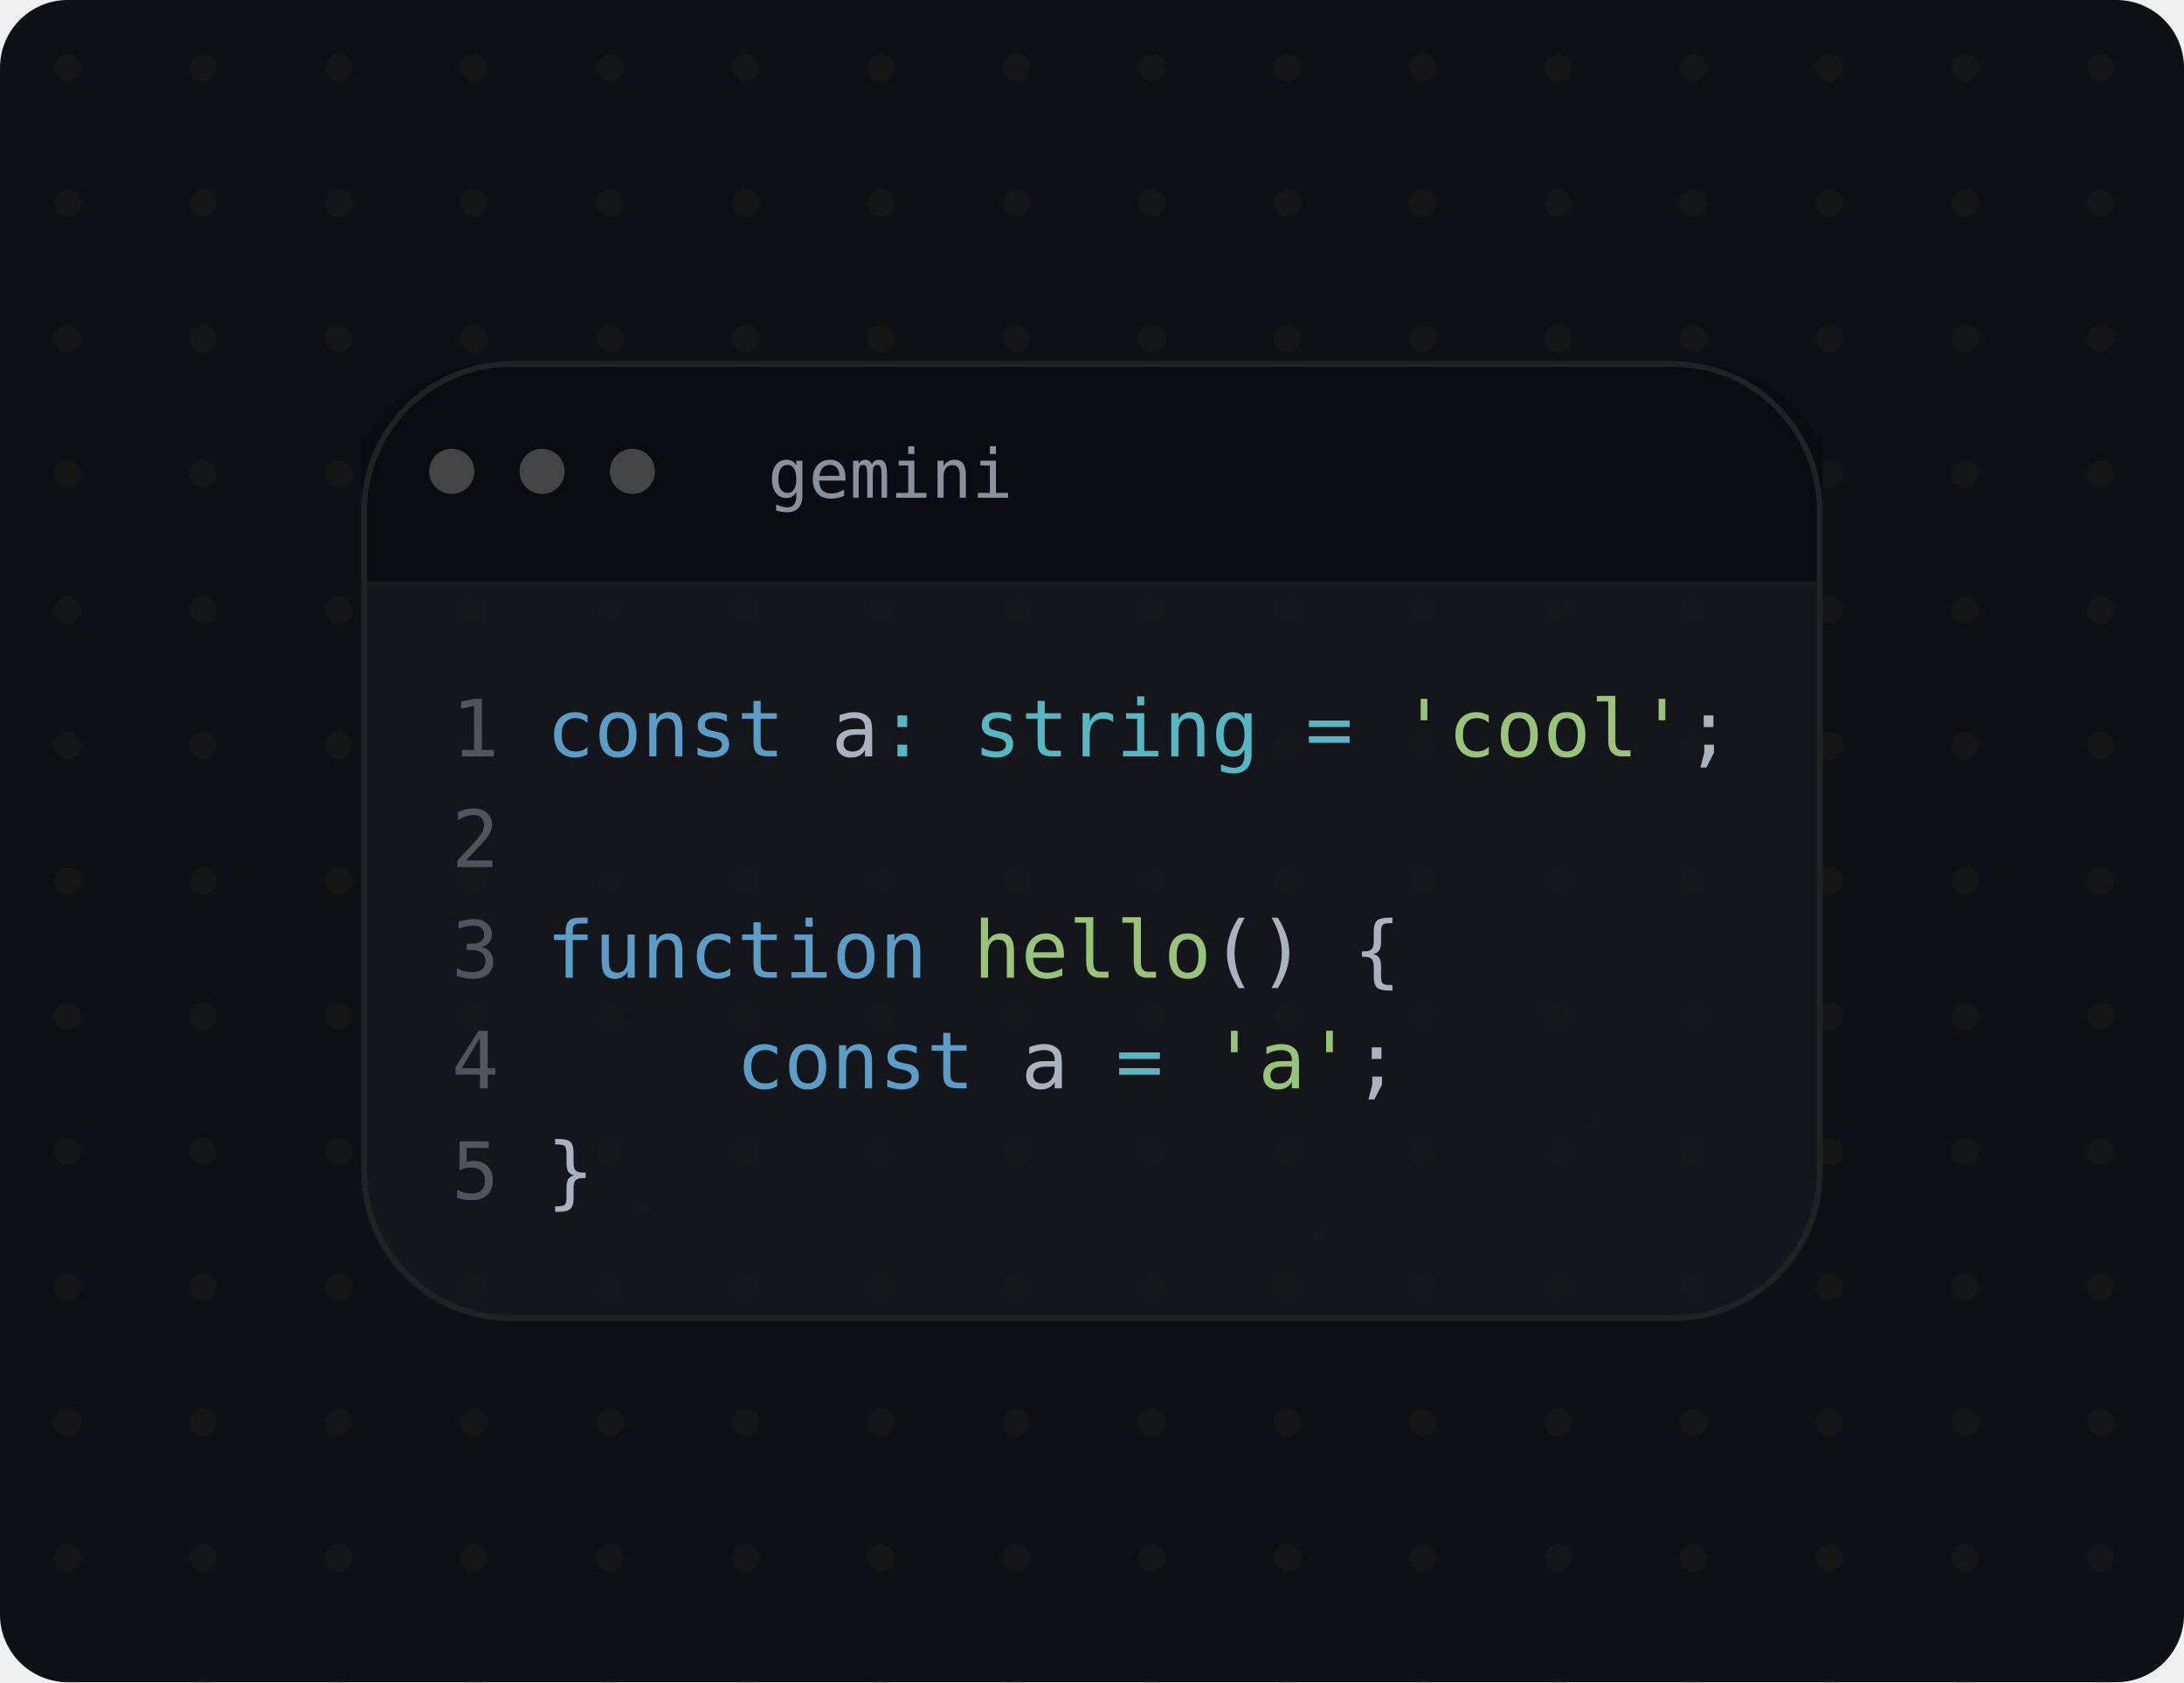
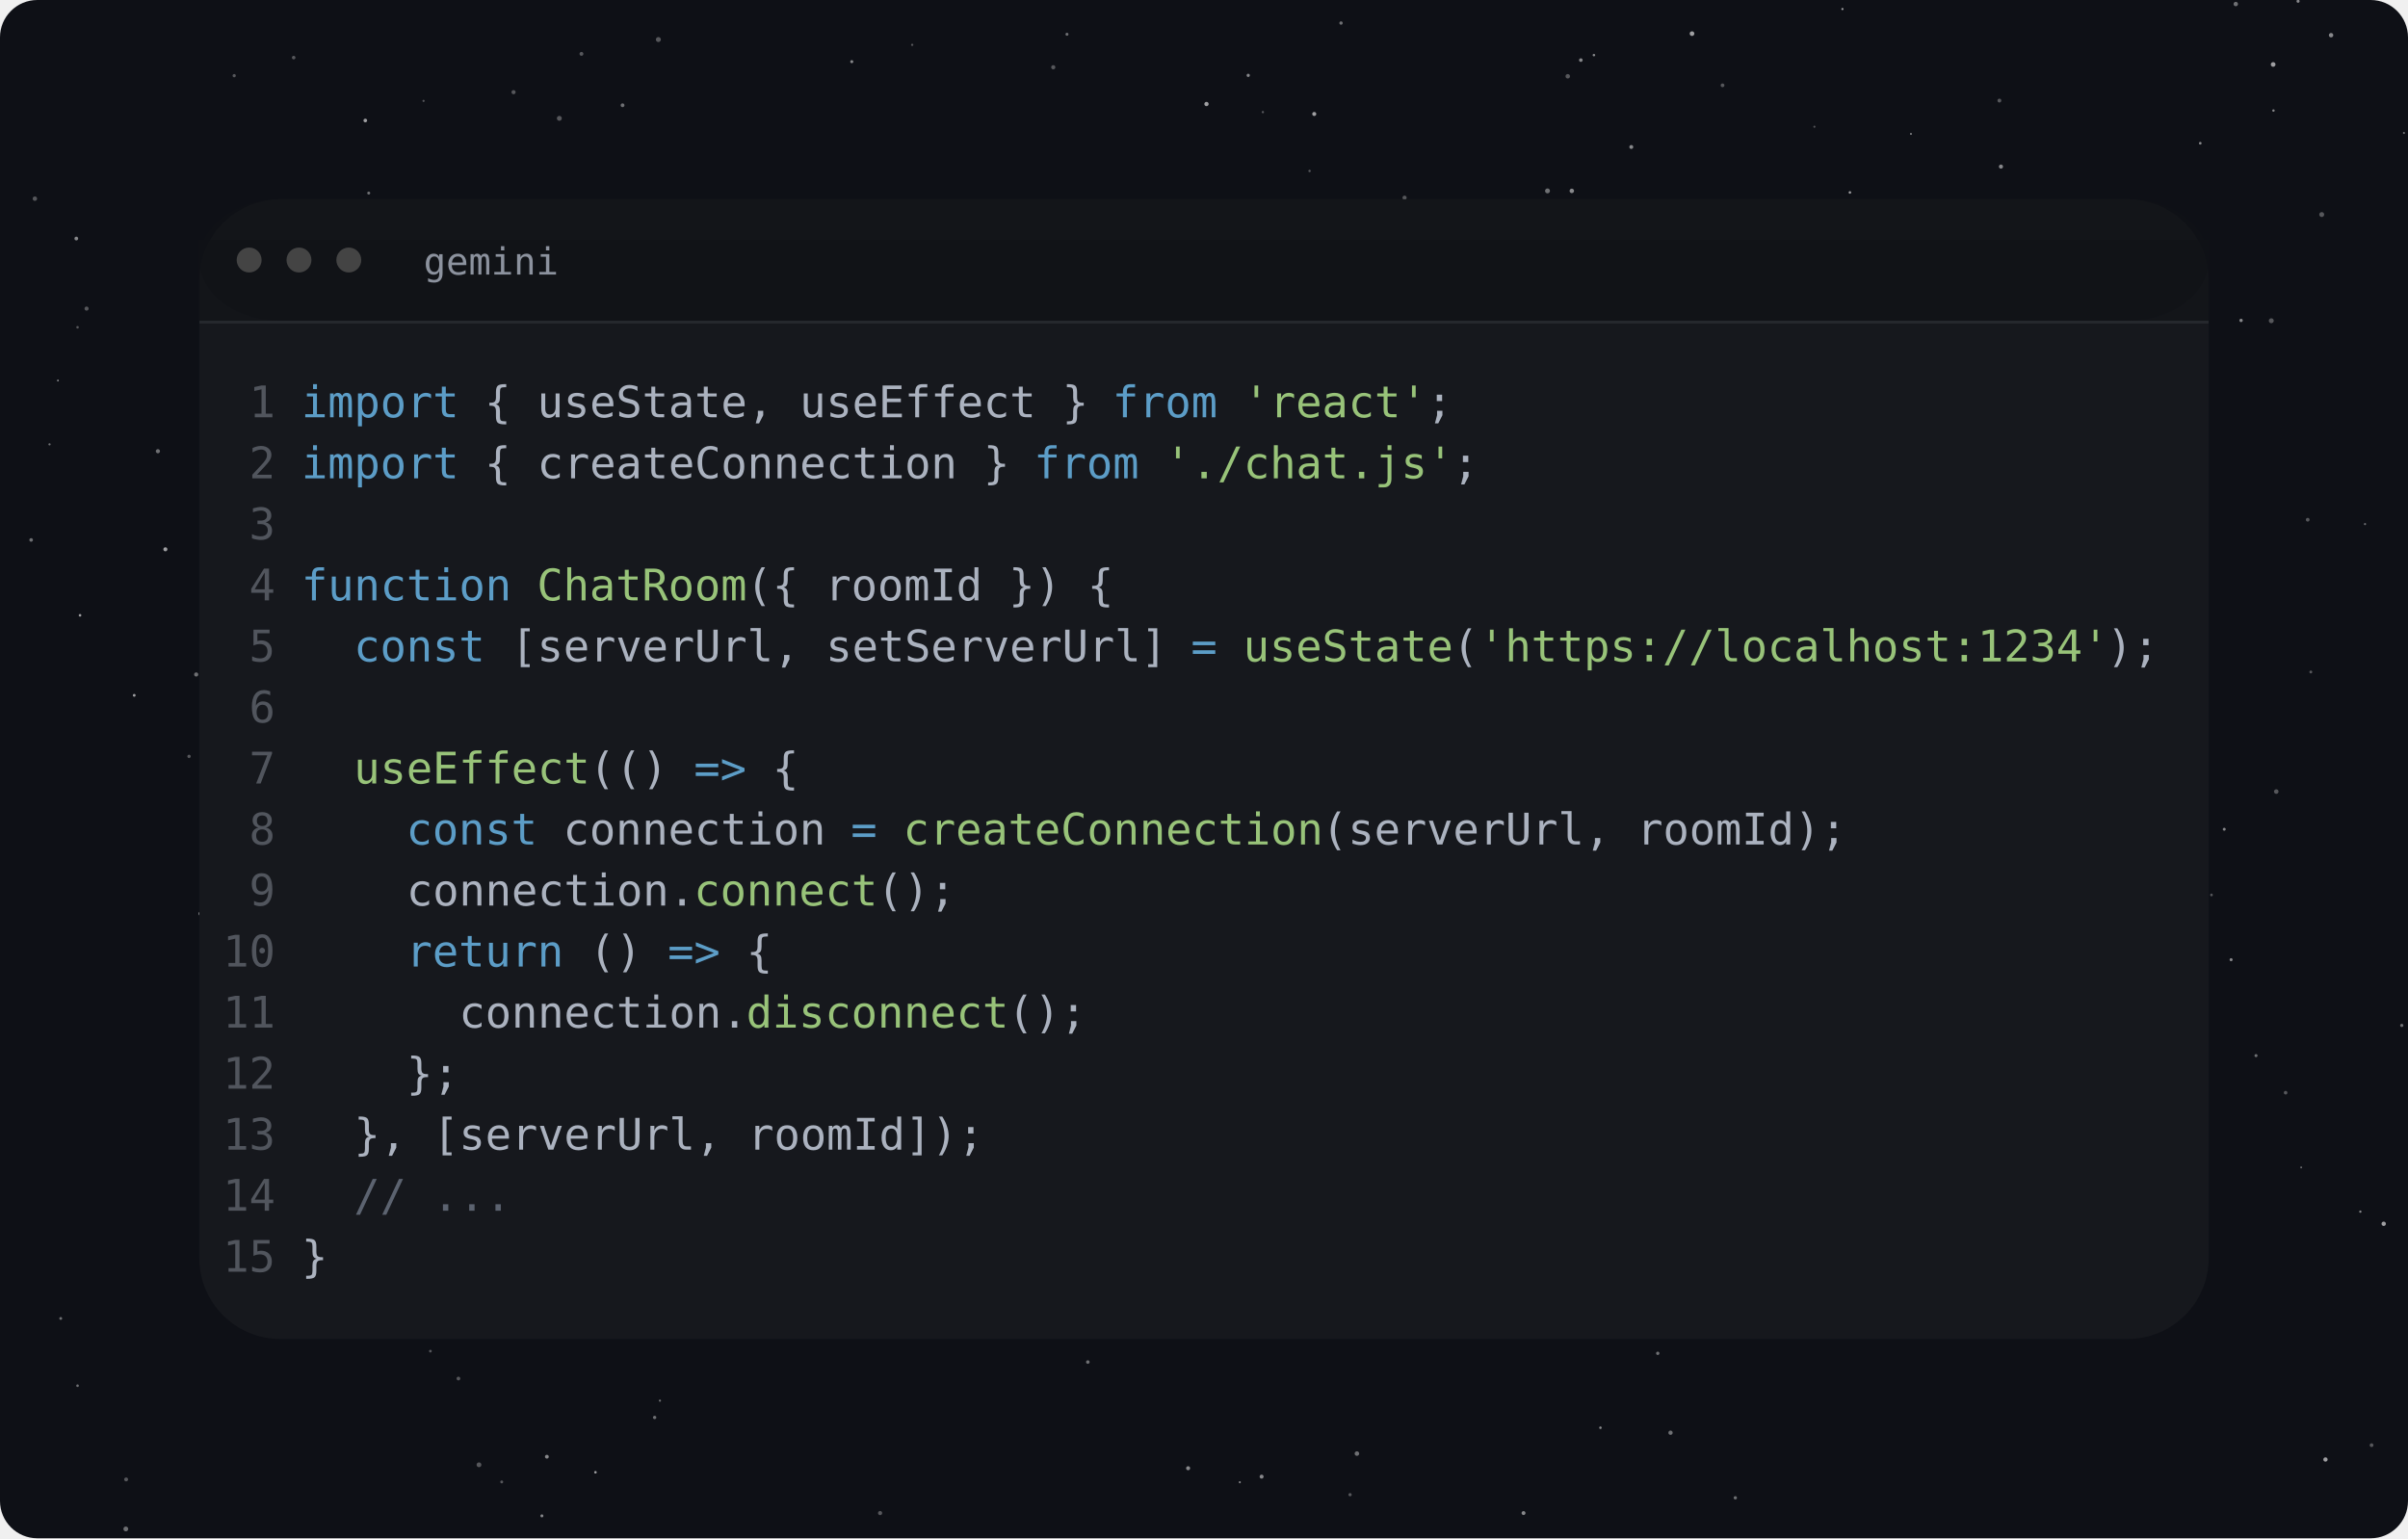
- <svg xmlns="http://www.w3.org/2000/svg" viewBox="0 0 386.8 298" width="386.8" height="298">
-   <defs>
-     <pattern id="bg-pattern" width="24" height="24" patternUnits="userSpaceOnUse">
-       <circle cx="12" cy="12" r="2.4" fill="#161616" />
-     </pattern>
-   </defs>
-   <rect x="0" y="0" width="386.8" height="298" fill="#0e1016" rx="12" ry="12" />
-   <rect x="0" y="0" width="386.8" height="298" fill="url(#bg-pattern)" rx="12" ry="12" />
-   <g class="overlay">
-     <circle cx="84" cy="79" r="1" fill="#1c1c1c" />
-   </g>
-   <g class="overlay">
-     <circle cx="292.8" cy="89" r="1.5" fill="#1a1a1a" />
-   </g>
-   <g class="overlay">
-     <circle cx="133.4" cy="109" r="1" fill="#1b1b1b" />
-   </g>
-   <g class="overlay">
-     <circle cx="273.4" cy="179" r="1.5" fill="#1a1a1a" />
-   </g>
-   <g class="overlay">
-     <circle cx="114" cy="214" r="1" fill="#1c1c1c" />
-   </g>
-   <g class="overlay">
-     <circle cx="282.8" cy="199" r="1" fill="#1b1b1b" />
-   </g>
-   <g class="overlay">
-     <circle cx="193.4" cy="74" r="1.5" fill="#1a1a1a" />
-   </g>
-   <g class="overlay">
-     <circle cx="233.4" cy="219" r="1" fill="#1c1c1c" />
-   </g>
+ <svg xmlns="http://www.w3.org/2000/svg" viewBox="0 0 773.2 494" width="773.2" height="494">
+   <rect x="0" y="0" width="773.2" height="494" fill="#0e1016" rx="12" ry="12" />
  <g transform="translate(64, 64)">
-     <rect x="0" y="0" width="258.8" height="170" fill="#16181d" rx="26" ry="26" opacity="0.8" />
+     <g transform="translate(-64, -64)">
+       <g class="overlay">
+         <g fill="#ffffff">
+           <circle cx="24.9" cy="445.0" r="0.42" fill-opacity="0.4" />
+           <circle cx="719.6" cy="102.9" r="0.54" fill-opacity="0.5" />
+           <circle cx="186.7" cy="17.3" r="0.62" fill-opacity="0.3" />
+           <circle cx="283.0" cy="279.6" r="0.53" fill-opacity="0.6" />
+           <circle cx="64.4" cy="293.4" r="0.68" fill-opacity="0.5" />
+           <circle cx="655.6" cy="427.0" r="0.73" fill-opacity="0.4" />
+           <circle cx="633.7" cy="211.7" r="0.76" fill-opacity="0.6" />
+           <circle cx="543.3" cy="10.8" r="0.75" fill-opacity="0.6" />
+           <circle cx="558.4" cy="361.8" r="0.70" fill-opacity="0.4" />
+           <circle cx="245.6" cy="233.8" r="0.76" fill-opacity="0.6" />
+           <circle cx="292.9" cy="14.4" r="0.36" fill-opacity="0.3" />
+           <circle cx="80.9" cy="339.3" r="0.31" fill-opacity="0.4" />
+           <circle cx="628.3" cy="356.1" r="0.78" fill-opacity="0.5" />
+           <circle cx="212.7" cy="121.0" r="0.36" fill-opacity="0.4" />
+           <circle cx="319.9" cy="98.4" r="0.31" fill-opacity="0.5" />
+           <circle cx="330.6" cy="240.1" r="0.46" fill-opacity="0.6" />
+           <circle cx="528.7" cy="256.8" r="0.58" fill-opacity="0.5" />
+           <circle cx="733.9" cy="350.9" r="0.58" fill-opacity="0.3" />
+           <circle cx="612.0" cy="315.3" r="0.46" fill-opacity="0.4" />
+           <circle cx="175.6" cy="467.8" r="0.61" fill-opacity="0.5" />
+           <circle cx="729.3" cy="103.0" r="0.79" fill-opacity="0.3" />
+           <circle cx="522.0" cy="140.5" r="0.48" fill-opacity="0.5" />
+           <circle cx="435.7" cy="466.8" r="0.73" fill-opacity="0.4" />
+           <circle cx="441.7" cy="376.8" r="0.49" fill-opacity="0.4" />
+           <circle cx="223.9" cy="269.7" r="0.75" fill-opacity="0.4" />
+           <circle cx="547.1" cy="409.3" r="0.75" fill-opacity="0.5" />
+           <circle cx="601.7" cy="89.0" r="0.31" fill-opacity="0.6" />
+           <circle cx="660.2" cy="174.6" r="0.31" fill-opacity="0.4" />
+           <circle cx="250.8" cy="264.3" r="0.65" fill-opacity="0.5" />
+           <circle cx="24.9" cy="105.1" r="0.41" fill-opacity="0.3" />
+           <circle cx="227.1" cy="211.8" r="0.30" fill-opacity="0.3" />
+           <circle cx="468.4" cy="212.2" r="0.43" fill-opacity="0.4" />
+           <circle cx="282.6" cy="485.9" r="0.67" fill-opacity="0.3" />
+           <circle cx="138.2" cy="433.9" r="0.44" fill-opacity="0.3" />
+           <circle cx="456.4" cy="179.2" r="0.36" fill-opacity="0.5" />
+           <circle cx="238.8" cy="273.5" r="0.48" fill-opacity="0.3" />
+           <circle cx="199.9" cy="33.8" r="0.61" fill-opacity="0.4" />
+           <circle cx="25.7" cy="197.6" r="0.42" fill-opacity="0.6" />
+           <circle cx="450.4" cy="397.0" r="0.38" fill-opacity="0.6" />
+           <circle cx="159.8" cy="347.8" r="0.54" fill-opacity="0.3" />
+           <circle cx="147.2" cy="442.7" r="0.60" fill-opacity="0.3" />
+           <circle cx="503.4" cy="24.5" r="0.72" fill-opacity="0.3" />
+           <circle cx="334.4" cy="140.7" r="0.61" fill-opacity="0.4" />
+           <circle cx="92.0" cy="413.0" r="0.31" fill-opacity="0.4" />
+           <circle cx="387.4" cy="33.4" r="0.69" fill-opacity="0.6" />
+           <circle cx="53.1" cy="176.4" r="0.65" fill-opacity="0.6" />
+           <circle cx="279.4" cy="303.3" r="0.34" fill-opacity="0.3" />
+           <circle cx="195.2" cy="219.8" r="0.75" fill-opacity="0.4" />
+           <circle cx="383.8" cy="117.6" r="0.58" fill-opacity="0.6" />
+           <circle cx="90.2" cy="333.0" r="0.60" fill-opacity="0.3" />
+           <circle cx="357.8" cy="215.2" r="0.56" fill-opacity="0.6" />
+           <circle cx="11.2" cy="63.8" r="0.71" fill-opacity="0.3" />
+           <circle cx="201.5" cy="337.0" r="0.71" fill-opacity="0.3" />
+           <circle cx="179.2" cy="363.4" r="0.70" fill-opacity="0.3" />
+           <circle cx="397.9" cy="392.4" r="0.60" fill-opacity="0.6" />
+           <circle cx="637.7" cy="74.9" r="0.64" fill-opacity="0.3" />
+           <circle cx="362.4" cy="422.0" r="0.45" fill-opacity="0.5" />
+           <circle cx="208.9" cy="110.3" r="0.49" fill-opacity="0.3" />
+           <circle cx="612.4" cy="343.6" r="0.79" fill-opacity="0.5" />
+           <circle cx="717.9" cy="1.3" r="0.71" fill-opacity="0.4" />
+           <circle cx="153.8" cy="470.4" r="0.77" fill-opacity="0.3" />
+           <circle cx="246.7" cy="161.7" r="0.55" fill-opacity="0.4" />
+           <circle cx="680.2" cy="331.0" r="0.63" fill-opacity="0.5" />
+           <circle cx="161.1" cy="475.9" r="0.47" fill-opacity="0.3" />
+           <circle cx="576.4" cy="237.1" r="0.34" fill-opacity="0.6" />
+           <circle cx="394.2" cy="153.0" r="0.71" fill-opacity="0.6" />
+           <circle cx="374.5" cy="165.4" r="0.40" fill-opacity="0.4" />
+           <circle cx="771.2" cy="329.3" r="0.52" fill-opacity="0.4" />
+           <circle cx="333.1" cy="399.5" r="0.76" fill-opacity="0.6" />
+           <circle cx="642.0" cy="32.3" r="0.62" fill-opacity="0.3" />
+           <circle cx="191.2" cy="472.8" r="0.41" fill-opacity="0.6" />
+           <circle cx="689.1" cy="326.4" r="0.66" fill-opacity="0.3" />
+           <circle cx="323.4" cy="366.2" r="0.66" fill-opacity="0.3" />
+           <circle cx="724.4" cy="339.0" r="0.49" fill-opacity="0.4" />
+           <circle cx="430.6" cy="7.4" r="0.54" fill-opacity="0.4" />
+           <circle cx="433.5" cy="480.0" r="0.52" fill-opacity="0.3" />
+           <circle cx="405.5" cy="36.0" r="0.37" fill-opacity="0.3" />
+           <circle cx="748.5" cy="11.3" r="0.71" fill-opacity="0.5" />
+           <circle cx="279.3" cy="376.4" r="0.48" fill-opacity="0.3" />
+           <circle cx="436.4" cy="328.5" r="0.77" fill-opacity="0.6" />
+           <circle cx="24.5" cy="76.6" r="0.60" fill-opacity="0.5" />
+           <circle cx="275.0" cy="122.0" r="0.50" fill-opacity="0.5" />
+           <circle cx="757.9" cy="389.1" r="0.37" fill-opacity="0.5" />
+           <circle cx="124.4" cy="202.1" r="0.74" fill-opacity="0.4" />
+           <circle cx="387.2" cy="225.7" r="0.57" fill-opacity="0.3" />
+           <circle cx="493.5" cy="204.5" r="0.57" fill-opacity="0.6" />
+           <circle cx="710.1" cy="287.4" r="0.43" fill-opacity="0.3" />
+           <circle cx="94.3" cy="18.5" r="0.57" fill-opacity="0.3" />
+           <circle cx="451.0" cy="63.5" r="0.67" fill-opacity="0.3" />
+           <circle cx="211.4" cy="12.7" r="0.80" fill-opacity="0.3" />
+           <circle cx="523.8" cy="47.2" r="0.63" fill-opacity="0.5" />
+           <circle cx="420.5" cy="54.9" r="0.39" fill-opacity="0.3" />
+           <circle cx="644.9" cy="278.3" r="0.62" fill-opacity="0.4" />
+           <circle cx="347.9" cy="293.0" r="0.35" fill-opacity="0.6" />
+           <circle cx="439.7" cy="150.5" r="0.36" fill-opacity="0.3" />
+           <circle cx="511.3" cy="237.5" r="0.45" fill-opacity="0.3" />
+           <circle cx="405.1" cy="474.2" r="0.64" fill-opacity="0.5" />
+           <circle cx="696.5" cy="97.7" r="0.36" fill-opacity="0.5" />
+           <circle cx="406.2" cy="381.3" r="0.57" fill-opacity="0.3" />
+           <circle cx="509.1" cy="419.9" r="0.32" fill-opacity="0.3" />
+           <circle cx="349.3" cy="437.4" r="0.57" fill-opacity="0.4" />
+           <circle cx="553.1" cy="27.4" r="0.60" fill-opacity="0.3" />
+           <circle cx="707.8" cy="103.2" r="0.43" fill-opacity="0.6" />
+           <circle cx="373.2" cy="166.7" r="0.50" fill-opacity="0.6" />
+           <circle cx="585.7" cy="413.8" r="0.58" fill-opacity="0.4" />
+           <circle cx="117.3" cy="38.7" r="0.59" fill-opacity="0.6" />
+           <circle cx="273.5" cy="19.8" r="0.49" fill-opacity="0.5" />
+           <circle cx="507.6" cy="19.3" r="0.58" fill-opacity="0.5" />
+           <circle cx="567.7" cy="398.7" r="0.77" fill-opacity="0.6" />
+           <circle cx="347.6" cy="216.0" r="0.30" fill-opacity="0.5" />
+           <circle cx="398.1" cy="476.0" r="0.33" fill-opacity="0.5" />
+           <circle cx="69.4" cy="292.0" r="0.43" fill-opacity="0.3" />
+           <circle cx="495.7" cy="415.4" r="0.35" fill-opacity="0.4" />
+           <circle cx="496.9" cy="61.3" r="0.79" fill-opacity="0.4" />
+           <circle cx="730.9" cy="254.2" r="0.73" fill-opacity="0.3" />
+           <circle cx="690.5" cy="361.7" r="0.35" fill-opacity="0.3" />
+           <circle cx="398.4" cy="297.9" r="0.33" fill-opacity="0.6" />
+           <circle cx="286.9" cy="254.3" r="0.35" fill-opacity="0.6" />
+           <circle cx="677.5" cy="310.3" r="0.80" fill-opacity="0.6" />
+           <circle cx="146.4" cy="427.8" r="0.67" fill-opacity="0.5" />
+           <circle cx="761.5" cy="464.1" r="0.60" fill-opacity="0.3" />
+           <circle cx="536.4" cy="460.1" r="0.69" fill-opacity="0.4" />
+           <circle cx="27.8" cy="99.1" r="0.66" fill-opacity="0.3" />
+           <circle cx="716.4" cy="308.2" r="0.49" fill-opacity="0.5" />
+           <circle cx="63.0" cy="216.6" r="0.67" fill-opacity="0.4" />
+           <circle cx="696.9" cy="101.3" r="0.56" fill-opacity="0.5" />
+           <circle cx="357.4" cy="322.7" r="0.59" fill-opacity="0.5" />
+           <circle cx="534.2" cy="210.9" r="0.76" fill-opacity="0.6" />
+           <circle cx="40.4" cy="491.0" r="0.77" fill-opacity="0.4" />
+           <circle cx="253.7" cy="117.5" r="0.42" fill-opacity="0.5" />
+           <circle cx="243.5" cy="243.9" r="0.70" fill-opacity="0.5" />
+           <circle cx="400.8" cy="24.2" r="0.52" fill-opacity="0.5" />
+           <circle cx="133.6" cy="182.2" r="0.51" fill-opacity="0.5" />
+           <circle cx="127.6" cy="279.5" r="0.63" fill-opacity="0.5" />
+           <circle cx="532.3" cy="434.6" r="0.54" fill-opacity="0.4" />
+           <circle cx="547.1" cy="88.5" r="0.45" fill-opacity="0.6" />
+           <circle cx="432.6" cy="373.3" r="0.57" fill-opacity="0.5" />
+           <circle cx="210.2" cy="455.2" r="0.54" fill-opacity="0.4" />
+           <circle cx="328.1" cy="89.0" r="0.30" fill-opacity="0.6" />
+           <circle cx="489.2" cy="485.9" r="0.63" fill-opacity="0.5" />
+           <circle cx="759.4" cy="168.3" r="0.34" fill-opacity="0.4" />
+           <circle cx="765.4" cy="393.0" r="0.70" fill-opacity="0.6" />
+           <circle cx="714.2" cy="266.3" r="0.47" fill-opacity="0.5" />
+           <circle cx="429.4" cy="330.4" r="0.62" fill-opacity="0.4" />
+           <circle cx="522.9" cy="427.7" r="0.54" fill-opacity="0.4" />
+           <circle cx="737.9" cy="0.4" r="0.50" fill-opacity="0.5" />
+           <circle cx="742.0" cy="215.8" r="0.46" fill-opacity="0.3" />
+           <circle cx="338.2" cy="21.6" r="0.67" fill-opacity="0.3" />
+           <circle cx="120.4" cy="94.4" r="0.43" fill-opacity="0.3" />
+           <circle cx="701.1" cy="115.3" r="0.32" fill-opacity="0.3" />
+           <circle cx="378.8" cy="125.2" r="0.78" fill-opacity="0.5" />
+           <circle cx="582.6" cy="40.7" r="0.33" fill-opacity="0.3" />
+           <circle cx="19.5" cy="423.4" r="0.46" fill-opacity="0.4" />
+           <circle cx="392.7" cy="313.9" r="0.69" fill-opacity="0.4" />
+           <circle cx="362.8" cy="410.5" r="0.71" fill-opacity="0.6" />
+           <circle cx="234.4" cy="240.3" r="0.65" fill-opacity="0.4" />
+           <circle cx="612.9" cy="320.0" r="0.38" fill-opacity="0.5" />
+           <circle cx="115.8" cy="177.1" r="0.45" fill-opacity="0.5" />
+           <circle cx="511.8" cy="17.7" r="0.40" fill-opacity="0.5" />
+           <circle cx="18.6" cy="122.2" r="0.30" fill-opacity="0.5" />
+           <circle cx="527.4" cy="75.4" r="0.44" fill-opacity="0.6" />
+           <circle cx="594.0" cy="61.8" r="0.41" fill-opacity="0.6" />
+           <circle cx="351.5" cy="158.6" r="0.61" fill-opacity="0.3" />
+           <circle cx="621.5" cy="103.4" r="0.75" fill-opacity="0.5" />
+           <circle cx="344.5" cy="162.5" r="0.53" fill-opacity="0.4" />
+           <circle cx="507.2" cy="391.0" r="0.47" fill-opacity="0.5" />
+           <circle cx="516.5" cy="143.0" r="0.80" fill-opacity="0.3" />
+           <circle cx="226.2" cy="311.9" r="0.42" fill-opacity="0.3" />
+           <circle cx="136.0" cy="32.4" r="0.35" fill-opacity="0.3" />
+           <circle cx="211.9" cy="449.8" r="0.35" fill-opacity="0.4" />
+           <circle cx="286.5" cy="126.4" r="0.79" fill-opacity="0.5" />
+           <circle cx="553.7" cy="370.7" r="0.32" fill-opacity="0.6" />
+           <circle cx="92.5" cy="367.4" r="0.54" fill-opacity="0.3" />
+           <circle cx="50.7" cy="144.9" r="0.67" fill-opacity="0.4" />
+           <circle cx="533.1" cy="399.5" r="0.47" fill-opacity="0.5" />
+           <circle cx="531.7" cy="169.6" r="0.73" fill-opacity="0.5" />
+           <circle cx="377.9" cy="395.4" r="0.36" fill-opacity="0.3" />
+           <circle cx="206.5" cy="282.9" r="0.64" fill-opacity="0.4" />
+           <circle cx="483.1" cy="185.0" r="0.39" fill-opacity="0.3" />
+           <circle cx="15.9" cy="142.7" r="0.35" fill-opacity="0.4" />
+           <circle cx="211.6" cy="143.9" r="0.35" fill-opacity="0.3" />
+           <circle cx="558.3" cy="377.9" r="0.74" fill-opacity="0.3" />
+           <circle cx="665.5" cy="384.4" r="0.47" fill-opacity="0.3" />
+           <circle cx="418.2" cy="65.2" r="0.45" fill-opacity="0.4" />
+           <circle cx="43.1" cy="223.3" r="0.45" fill-opacity="0.6" />
+           <circle cx="535.4" cy="411.7" r="0.32" fill-opacity="0.4" />
+           <circle cx="447.4" cy="398.6" r="0.61" fill-opacity="0.5" />
+           <circle cx="696.0" cy="318.1" r="0.52" fill-opacity="0.3" />
+           <circle cx="633.5" cy="129.4" r="0.69" fill-opacity="0.4" />
+           <circle cx="519.5" cy="123.1" r="0.31" fill-opacity="0.6" />
+           <circle cx="208.2" cy="381.8" r="0.37" fill-opacity="0.5" />
+           <circle cx="299.3" cy="191.3" r="0.46" fill-opacity="0.5" />
+           <circle cx="591.6" cy="2.9" r="0.35" fill-opacity="0.6" />
+           <circle cx="153.0" cy="274.2" r="0.34" fill-opacity="0.3" />
+           <circle cx="422.0" cy="36.6" r="0.65" fill-opacity="0.6" />
+           <circle cx="573.1" cy="136.3" r="0.67" fill-opacity="0.3" />
+           <circle cx="94.0" cy="413.3" r="0.58" fill-opacity="0.5" />
+           <circle cx="513.9" cy="458.5" r="0.41" fill-opacity="0.5" />
+           <circle cx="738.9" cy="374.9" r="0.30" fill-opacity="0.4" />
+           <circle cx="745.5" cy="68.9" r="0.79" fill-opacity="0.3" />
+           <circle cx="741.0" cy="166.9" r="0.60" fill-opacity="0.3" />
+           <circle cx="104.3" cy="366.1" r="0.55" fill-opacity="0.4" />
+           <circle cx="613.6" cy="43.0" r="0.31" fill-opacity="0.5" />
+           <circle cx="103.1" cy="140.8" r="0.79" fill-opacity="0.3" />
+           <circle cx="771.9" cy="42.7" r="0.33" fill-opacity="0.4" />
+           <circle cx="118.4" cy="62.0" r="0.48" fill-opacity="0.4" />
+           <circle cx="706.5" cy="46.0" r="0.43" fill-opacity="0.5" />
+           <circle cx="164.9" cy="29.6" r="0.66" fill-opacity="0.3" />
+           <circle cx="332.5" cy="106.2" r="0.54" fill-opacity="0.6" />
+           <circle cx="431.2" cy="264.1" r="0.74" fill-opacity="0.5" />
+           <circle cx="419.4" cy="73.0" r="0.37" fill-opacity="0.3" />
+           <circle cx="671.9" cy="204.1" r="0.54" fill-opacity="0.4" />
+           <circle cx="557.2" cy="481.0" r="0.53" fill-opacity="0.4" />
+           <circle cx="226.8" cy="150.8" r="0.38" fill-opacity="0.5" />
+           <circle cx="70.0" cy="258.0" r="0.44" fill-opacity="0.3" />
+           <circle cx="215.2" cy="227.2" r="0.42" fill-opacity="0.3" />
+           <circle cx="330.9" cy="145.4" r="0.78" fill-opacity="0.3" />
+           <circle cx="173.0" cy="108.9" r="0.60" fill-opacity="0.3" />
+           <circle cx="746.7" cy="468.7" r="0.69" fill-opacity="0.6" />
+           <circle cx="729.9" cy="20.7" r="0.75" fill-opacity="0.6" />
+           <circle cx="10.0" cy="173.4" r="0.58" fill-opacity="0.4" />
+           <circle cx="730.0" cy="35.5" r="0.39" fill-opacity="0.5" />
+           <circle cx="298.3" cy="91.1" r="0.58" fill-opacity="0.4" />
+           <circle cx="391.8" cy="144.2" r="0.63" fill-opacity="0.3" />
+           <circle cx="504.7" cy="61.3" r="0.72" fill-opacity="0.5" />
+           <circle cx="458.9" cy="110.2" r="0.73" fill-opacity="0.5" />
+           <circle cx="147.0" cy="283.1" r="0.65" fill-opacity="0.3" />
+           <circle cx="430.9" cy="95.9" r="0.42" fill-opacity="0.6" />
+           <circle cx="40.5" cy="475.1" r="0.63" fill-opacity="0.3" />
+           <circle cx="516.2" cy="84.4" r="0.70" fill-opacity="0.6" />
+           <circle cx="504.8" cy="300.4" r="0.63" fill-opacity="0.4" />
+           <circle cx="347.2" cy="73.4" r="0.46" fill-opacity="0.3" />
+           <circle cx="199.7" cy="70.5" r="0.55" fill-opacity="0.3" />
+           <circle cx="642.5" cy="53.5" r="0.66" fill-opacity="0.5" />
+           <circle cx="228.3" cy="244.3" r="0.67" fill-opacity="0.5" />
+           <circle cx="85.6" cy="263.2" r="0.69" fill-opacity="0.3" />
+           <circle cx="363.2" cy="217.1" r="0.67" fill-opacity="0.4" />
+           <circle cx="563.8" cy="240.9" r="0.40" fill-opacity="0.4" />
+           <circle cx="539.7" cy="351.8" r="0.41" fill-opacity="0.5" />
+           <circle cx="663.9" cy="130.3" r="0.79" fill-opacity="0.3" />
+           <circle cx="658.6" cy="335.7" r="0.78" fill-opacity="0.3" />
+           <circle cx="620.5" cy="287.6" r="0.31" fill-opacity="0.3" />
+           <circle cx="242.8" cy="285.3" r="0.71" fill-opacity="0.4" />
+           <circle cx="161.9" cy="178.7" r="0.38" fill-opacity="0.5" />
+           <circle cx="269.3" cy="152.7" r="0.44" fill-opacity="0.6" />
+           <circle cx="75.2" cy="24.3" r="0.52" fill-opacity="0.3" />
+           <circle cx="217.0" cy="398.4" r="0.77" fill-opacity="0.6" />
+           <circle cx="535.2" cy="252.7" r="0.64" fill-opacity="0.4" />
+           <circle cx="381.5" cy="471.5" r="0.65" fill-opacity="0.5" />
+           <circle cx="60.7" cy="242.9" r="0.54" fill-opacity="0.3" />
+           <circle cx="179.6" cy="38.0" r="0.79" fill-opacity="0.3" />
+           <circle cx="511.5" cy="309.1" r="0.48" fill-opacity="0.4" />
+           <circle cx="174.0" cy="486.8" r="0.48" fill-opacity="0.5" />
+           <circle cx="342.6" cy="11.0" r="0.48" fill-opacity="0.4" />
+           <circle cx="87.5" cy="292.0" r="0.61" fill-opacity="0.5" />
+           <circle cx="84.7" cy="200.8" r="0.70" fill-opacity="0.4" />
+         </g>
+       </g>
+     </g>
+     <rect x="0" y="0" width="645.2" height="366" fill="#16181d" rx="26" ry="26" />
    <g class="title-bar">
-       <rect x="0" y="0" width="258.8" height="39" fill="#0a0c12" rx="26" ry="26" />
-       <rect x="0" y="13" width="258.8" height="26" fill="#0a0c12" />
-       <rect x="0" y="39" width="258.8" height="1" fill="#1a1a1a" shape-rendering="crispEdges" />
+       <rect x="0" y="0" width="645.2" height="39" fill="#11131780" rx="26" ry="26" />
+       <rect x="0" y="13" width="645.2" height="26" fill="#11131780" />
+       <rect x="0" y="39" width="645.2" height="1" fill="#abb2bf1a" shape-rendering="crispEdges" />
      <circle cx="16" cy="19.5" r="4" fill="#444444" />
      <circle cx="32" cy="19.5" r="4" fill="#444444" />
      <circle cx="48" cy="19.5" r="4" fill="#444444" />
-       <text x="72" y="24.17" fill="#abb2bf" font-family="'JetBrains Mono', monospace" font-size="12" text-anchor="start" opacity="0.8">gemini</text>
+       <text x="72" y="24.17" fill="#abb2bf" font-family="'Google Sans Code', monospace" font-size="12" text-anchor="start" opacity="0.8">gemini</text>
    </g>
-     <rect x="0.5" y="0.5" width="257.8" height="169" fill="none" stroke="#222222" stroke-width="1" rx="26" ry="26" />
    <g class="text">
-       <text x="24.4" y="70" font-family="'JetBrains Mono', monospace" font-size="14" fill="#abb2bf66" text-anchor="end" xml:space="preserve">1</text>
-       <text y="70" font-family="'JetBrains Mono', monospace" font-size="14" xml:space="preserve">
-         <tspan x="32.8" fill="#5c9dc7">const</tspan>
-         <tspan x="74.8" fill="#abb2bf"> a</tspan>
-         <tspan x="91.6" fill="#56b6c2">:</tspan>
-         <tspan x="100" fill="#abb2bf"> </tspan>
-         <tspan x="108.4" fill="#56b6c2">string</tspan>
-         <tspan x="158.8" fill="#abb2bf"> </tspan>
-         <tspan x="167.2" fill="#56b6c2">=</tspan>
-         <tspan x="175.6" fill="#abb2bf"> </tspan>
-         <tspan x="184" fill="#98c379">'cool'</tspan>
-         <tspan x="234.4" fill="#abb2bf">;</tspan>
-       </text>
-       <text x="24.4" y="89.6" font-family="'JetBrains Mono', monospace" font-size="14" fill="#abb2bf66" text-anchor="end" xml:space="preserve">2</text>
-       <text x="24.4" y="109.2" font-family="'JetBrains Mono', monospace" font-size="14" fill="#abb2bf66" text-anchor="end" xml:space="preserve">3</text>
-       <text y="109.2" font-family="'JetBrains Mono', monospace" font-size="14" xml:space="preserve">
+       <text x="24.4" y="70" font-family="'Google Sans Code', monospace" font-size="14" fill="#abb2bf66" text-anchor="end" xml:space="preserve">1</text>
+       <text y="70" font-family="'Google Sans Code', monospace" font-size="14" xml:space="preserve">
+         <tspan x="32.8" fill="#5c9dc7">import</tspan>
+         <tspan x="83.2" fill="#abb2bf"> { useState, useEffect } </tspan>
+         <tspan x="293.2" fill="#5c9dc7">from</tspan>
+         <tspan x="326.8" fill="#abb2bf"> </tspan>
+         <tspan x="335.2" fill="#98c379">'react'</tspan>
+         <tspan x="394" fill="#abb2bf">;</tspan>
+       </text>
+       <text x="24.4" y="89.6" font-family="'Google Sans Code', monospace" font-size="14" fill="#abb2bf66" text-anchor="end" xml:space="preserve">2</text>
+       <text y="89.6" font-family="'Google Sans Code', monospace" font-size="14" xml:space="preserve">
+         <tspan x="32.8" fill="#5c9dc7">import</tspan>
+         <tspan x="83.2" fill="#abb2bf"> { createConnection } </tspan>
+         <tspan x="268" fill="#5c9dc7">from</tspan>
+         <tspan x="301.6" fill="#abb2bf"> </tspan>
+         <tspan x="310" fill="#98c379">'./chat.js'</tspan>
+         <tspan x="402.4" fill="#abb2bf">;</tspan>
+       </text>
+       <text x="24.4" y="109.2" font-family="'Google Sans Code', monospace" font-size="14" fill="#abb2bf66" text-anchor="end" xml:space="preserve">3</text>
+       <text x="24.4" y="128.8" font-family="'Google Sans Code', monospace" font-size="14" fill="#abb2bf66" text-anchor="end" xml:space="preserve">4</text>
+       <text y="128.8" font-family="'Google Sans Code', monospace" font-size="14" xml:space="preserve">
        <tspan x="32.8" fill="#5c9dc7">function</tspan>
        <tspan x="100" fill="#abb2bf"> </tspan>
-         <tspan x="108.4" fill="#98c379">hello</tspan>
-         <tspan x="150.4" fill="#abb2bf">() {</tspan>
-       </text>
-       <text x="24.4" y="128.8" font-family="'JetBrains Mono', monospace" font-size="14" fill="#abb2bf66" text-anchor="end" xml:space="preserve">4</text>
-       <text y="128.8" font-family="'JetBrains Mono', monospace" font-size="14" xml:space="preserve">
+         <tspan x="108.4" fill="#98c379">ChatRoom</tspan>
+         <tspan x="175.6" fill="#abb2bf">({ roomId }) {</tspan>
+       </text>
+       <text x="24.4" y="148.4" font-family="'Google Sans Code', monospace" font-size="14" fill="#abb2bf66" text-anchor="end" xml:space="preserve">5</text>
+       <text y="148.4" font-family="'Google Sans Code', monospace" font-size="14" xml:space="preserve">
+         <tspan x="32.8" fill="#abb2bf">  </tspan>
+         <tspan x="49.6" fill="#5c9dc7">const</tspan>
+         <tspan x="91.6" fill="#abb2bf"> [serverUrl, setServerUrl] </tspan>
+         <tspan x="318.4" fill="#5c9dc7">=</tspan>
+         <tspan x="326.8" fill="#abb2bf"> </tspan>
+         <tspan x="335.2" fill="#98c379">useState</tspan>
+         <tspan x="402.4" fill="#abb2bf">(</tspan>
+         <tspan x="410.8" fill="#98c379">'https://localhost:1234'</tspan>
+         <tspan x="612.4" fill="#abb2bf">);</tspan>
+       </text>
+       <text x="24.4" y="168" font-family="'Google Sans Code', monospace" font-size="14" fill="#abb2bf66" text-anchor="end" xml:space="preserve">6</text>
+       <text x="24.4" y="187.6" font-family="'Google Sans Code', monospace" font-size="14" fill="#abb2bf66" text-anchor="end" xml:space="preserve">7</text>
+       <text y="187.6" font-family="'Google Sans Code', monospace" font-size="14" xml:space="preserve">
+         <tspan x="32.8" fill="#abb2bf">  </tspan>
+         <tspan x="49.6" fill="#98c379">useEffect</tspan>
+         <tspan x="125.2" fill="#abb2bf">(() </tspan>
+         <tspan x="158.8" fill="#5c9dc7">=&gt;</tspan>
+         <tspan x="175.6" fill="#abb2bf"> {</tspan>
+       </text>
+       <text x="24.4" y="207.2" font-family="'Google Sans Code', monospace" font-size="14" fill="#abb2bf66" text-anchor="end" xml:space="preserve">8</text>
+       <text y="207.2" font-family="'Google Sans Code', monospace" font-size="14" xml:space="preserve">
        <tspan x="32.8" fill="#abb2bf">    </tspan>
        <tspan x="66.4" fill="#5c9dc7">const</tspan>
-         <tspan x="108.4" fill="#abb2bf"> a </tspan>
-         <tspan x="133.6" fill="#56b6c2">=</tspan>
-         <tspan x="142" fill="#abb2bf"> </tspan>
-         <tspan x="150.4" fill="#98c379">'a'</tspan>
-         <tspan x="175.6" fill="#abb2bf">;</tspan>
-       </text>
-       <text x="24.4" y="148.4" font-family="'JetBrains Mono', monospace" font-size="14" fill="#abb2bf66" text-anchor="end" xml:space="preserve">5</text>
-       <text y="148.4" font-family="'JetBrains Mono', monospace" font-size="14" xml:space="preserve">
+         <tspan x="108.4" fill="#abb2bf"> connection </tspan>
+         <tspan x="209.2" fill="#5c9dc7">=</tspan>
+         <tspan x="217.6" fill="#abb2bf"> </tspan>
+         <tspan x="226" fill="#98c379">createConnection</tspan>
+         <tspan x="360.4" fill="#abb2bf">(serverUrl, roomId);</tspan>
+       </text>
+       <text x="24.4" y="226.8" font-family="'Google Sans Code', monospace" font-size="14" fill="#abb2bf66" text-anchor="end" xml:space="preserve">9</text>
+       <text y="226.8" font-family="'Google Sans Code', monospace" font-size="14" xml:space="preserve">
+         <tspan x="32.8" fill="#abb2bf">    connection.</tspan>
+         <tspan x="158.8" fill="#98c379">connect</tspan>
+         <tspan x="217.6" fill="#abb2bf">();</tspan>
+       </text>
+       <text x="24.4" y="246.4" font-family="'Google Sans Code', monospace" font-size="14" fill="#abb2bf66" text-anchor="end" xml:space="preserve">10</text>
+       <text y="246.4" font-family="'Google Sans Code', monospace" font-size="14" xml:space="preserve">
+         <tspan x="32.8" fill="#abb2bf">    </tspan>
+         <tspan x="66.4" fill="#5c9dc7">return</tspan>
+         <tspan x="116.8" fill="#abb2bf"> () </tspan>
+         <tspan x="150.4" fill="#5c9dc7">=&gt;</tspan>
+         <tspan x="167.2" fill="#abb2bf"> {</tspan>
+       </text>
+       <text x="24.4" y="266" font-family="'Google Sans Code', monospace" font-size="14" fill="#abb2bf66" text-anchor="end" xml:space="preserve">11</text>
+       <text y="266" font-family="'Google Sans Code', monospace" font-size="14" xml:space="preserve">
+         <tspan x="32.8" fill="#abb2bf">      connection.</tspan>
+         <tspan x="175.6" fill="#98c379">disconnect</tspan>
+         <tspan x="259.6" fill="#abb2bf">();</tspan>
+       </text>
+       <text x="24.4" y="285.6" font-family="'Google Sans Code', monospace" font-size="14" fill="#abb2bf66" text-anchor="end" xml:space="preserve">12</text>
+       <text y="285.6" font-family="'Google Sans Code', monospace" font-size="14" xml:space="preserve">
+         <tspan x="32.8" fill="#abb2bf">    };</tspan>
+       </text>
+       <text x="24.4" y="305.2" font-family="'Google Sans Code', monospace" font-size="14" fill="#abb2bf66" text-anchor="end" xml:space="preserve">13</text>
+       <text y="305.2" font-family="'Google Sans Code', monospace" font-size="14" xml:space="preserve">
+         <tspan x="32.8" fill="#abb2bf">  }, [serverUrl, roomId]);</tspan>
+       </text>
+       <text x="24.4" y="324.8" font-family="'Google Sans Code', monospace" font-size="14" fill="#abb2bf66" text-anchor="end" xml:space="preserve">14</text>
+       <text y="324.8" font-family="'Google Sans Code', monospace" font-size="14" xml:space="preserve">
+         <tspan x="32.8" fill="#abb2bf">  </tspan>
+         <tspan x="49.6" fill="#5c6370">// ...</tspan>
+       </text>
+       <text x="24.4" y="344.4" font-family="'Google Sans Code', monospace" font-size="14" fill="#abb2bf66" text-anchor="end" xml:space="preserve">15</text>
+       <text y="344.4" font-family="'Google Sans Code', monospace" font-size="14" xml:space="preserve">
        <tspan x="32.8" fill="#abb2bf">}</tspan>
      </text>
    </g>
  </g>
</svg>
